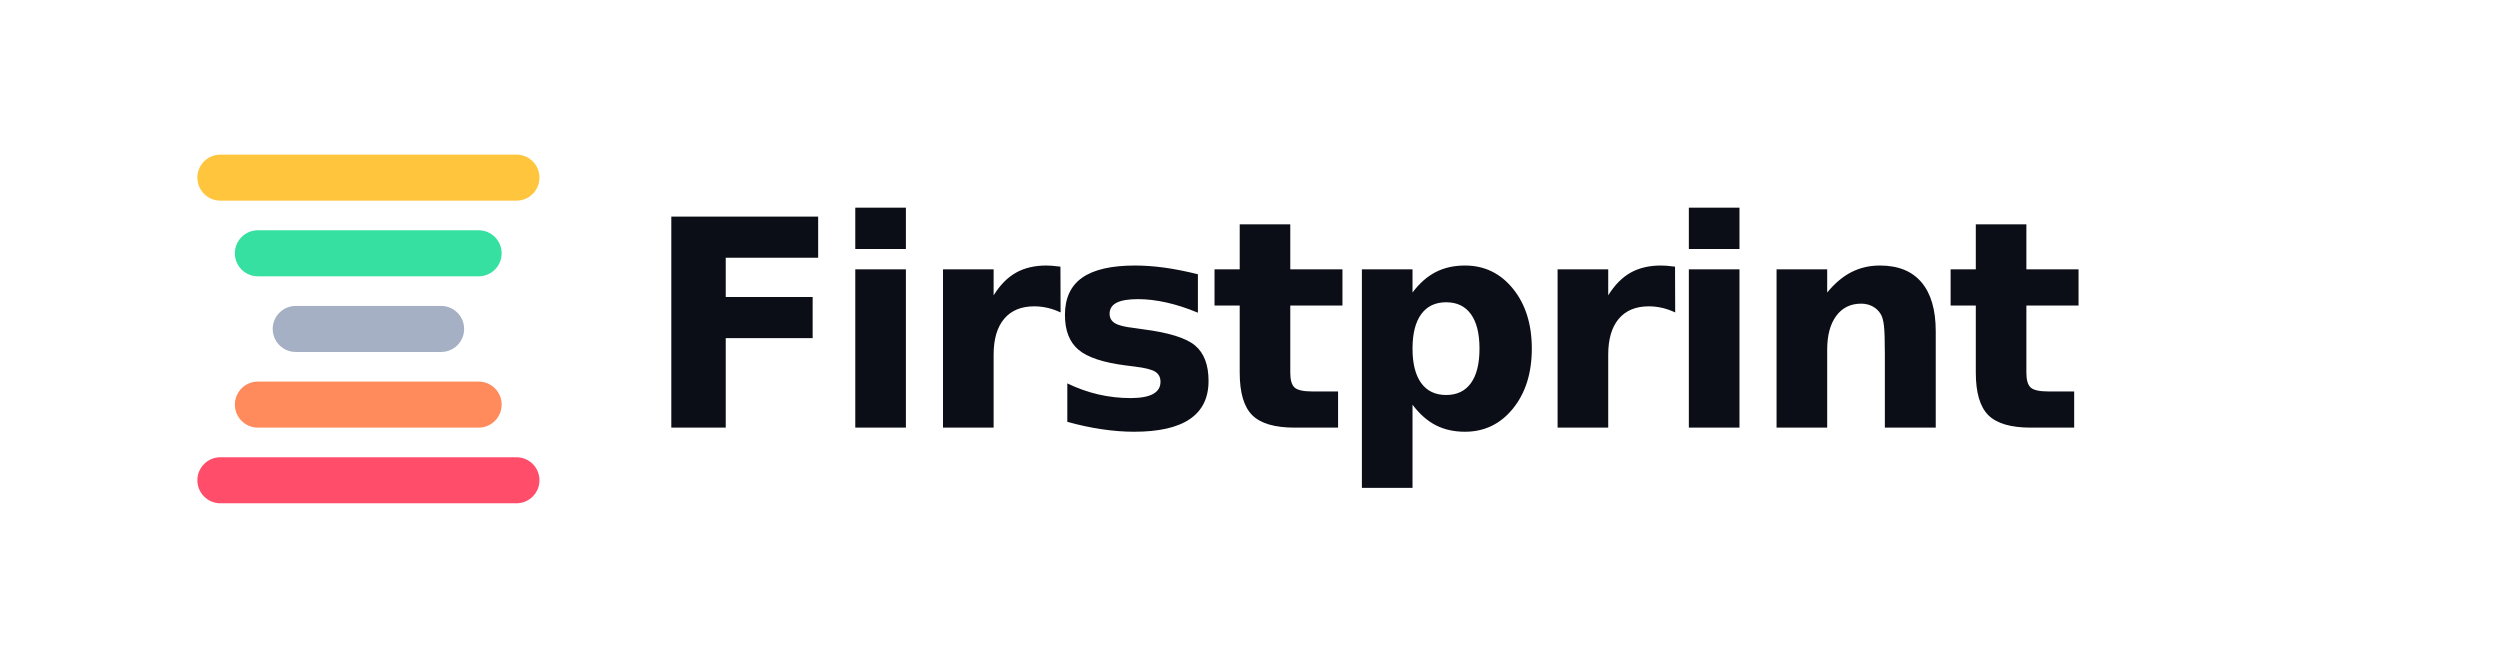
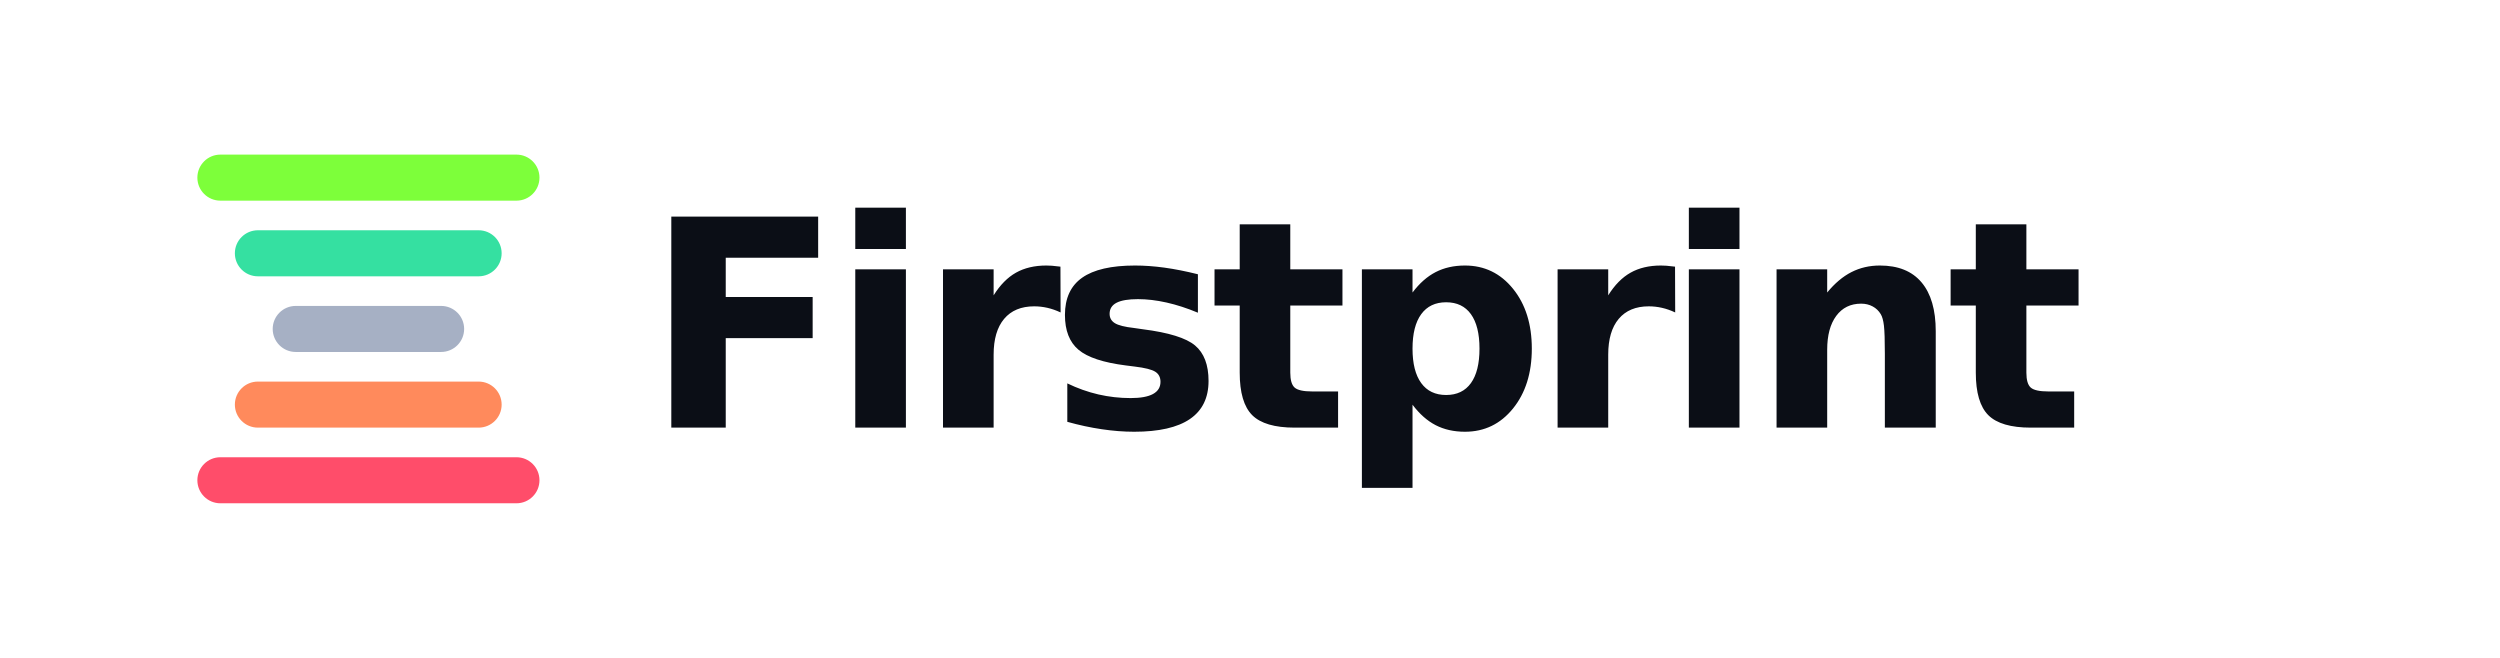
<svg xmlns="http://www.w3.org/2000/svg" viewBox="0 0 760 200" width="760" height="200" role="img" aria-label="Firstprint">
  <g>
-     <rect x="60.0" y="47.0" width="104.0" height="14" rx="7.0" fill="#FFC53D" />
+     <rect x="60.0" y="47.0" width="104.0" height="14" rx="7.0" fill="#7dff3a" />
    <rect x="71.4" y="70.0" width="81.1" height="14" rx="7.0" fill="#35E0A1" />
    <rect x="82.9" y="93.0" width="58.2" height="14" rx="7.0" fill="#A6B0C4" />
    <rect x="71.4" y="116.0" width="81.1" height="14" rx="7.0" fill="#FF8A5C" />
    <rect x="60.0" y="139.0" width="104.0" height="14" rx="7.0" fill="#FF4D6A" />
  </g>
  <text x="196" y="130" font-family="Bricolage Grotesque, Poppins, DejaVu Sans, sans-serif" font-size="88" font-weight="700" letter-spacing="-3.5" fill="#0B0E16">Firstprint</text>
</svg>
